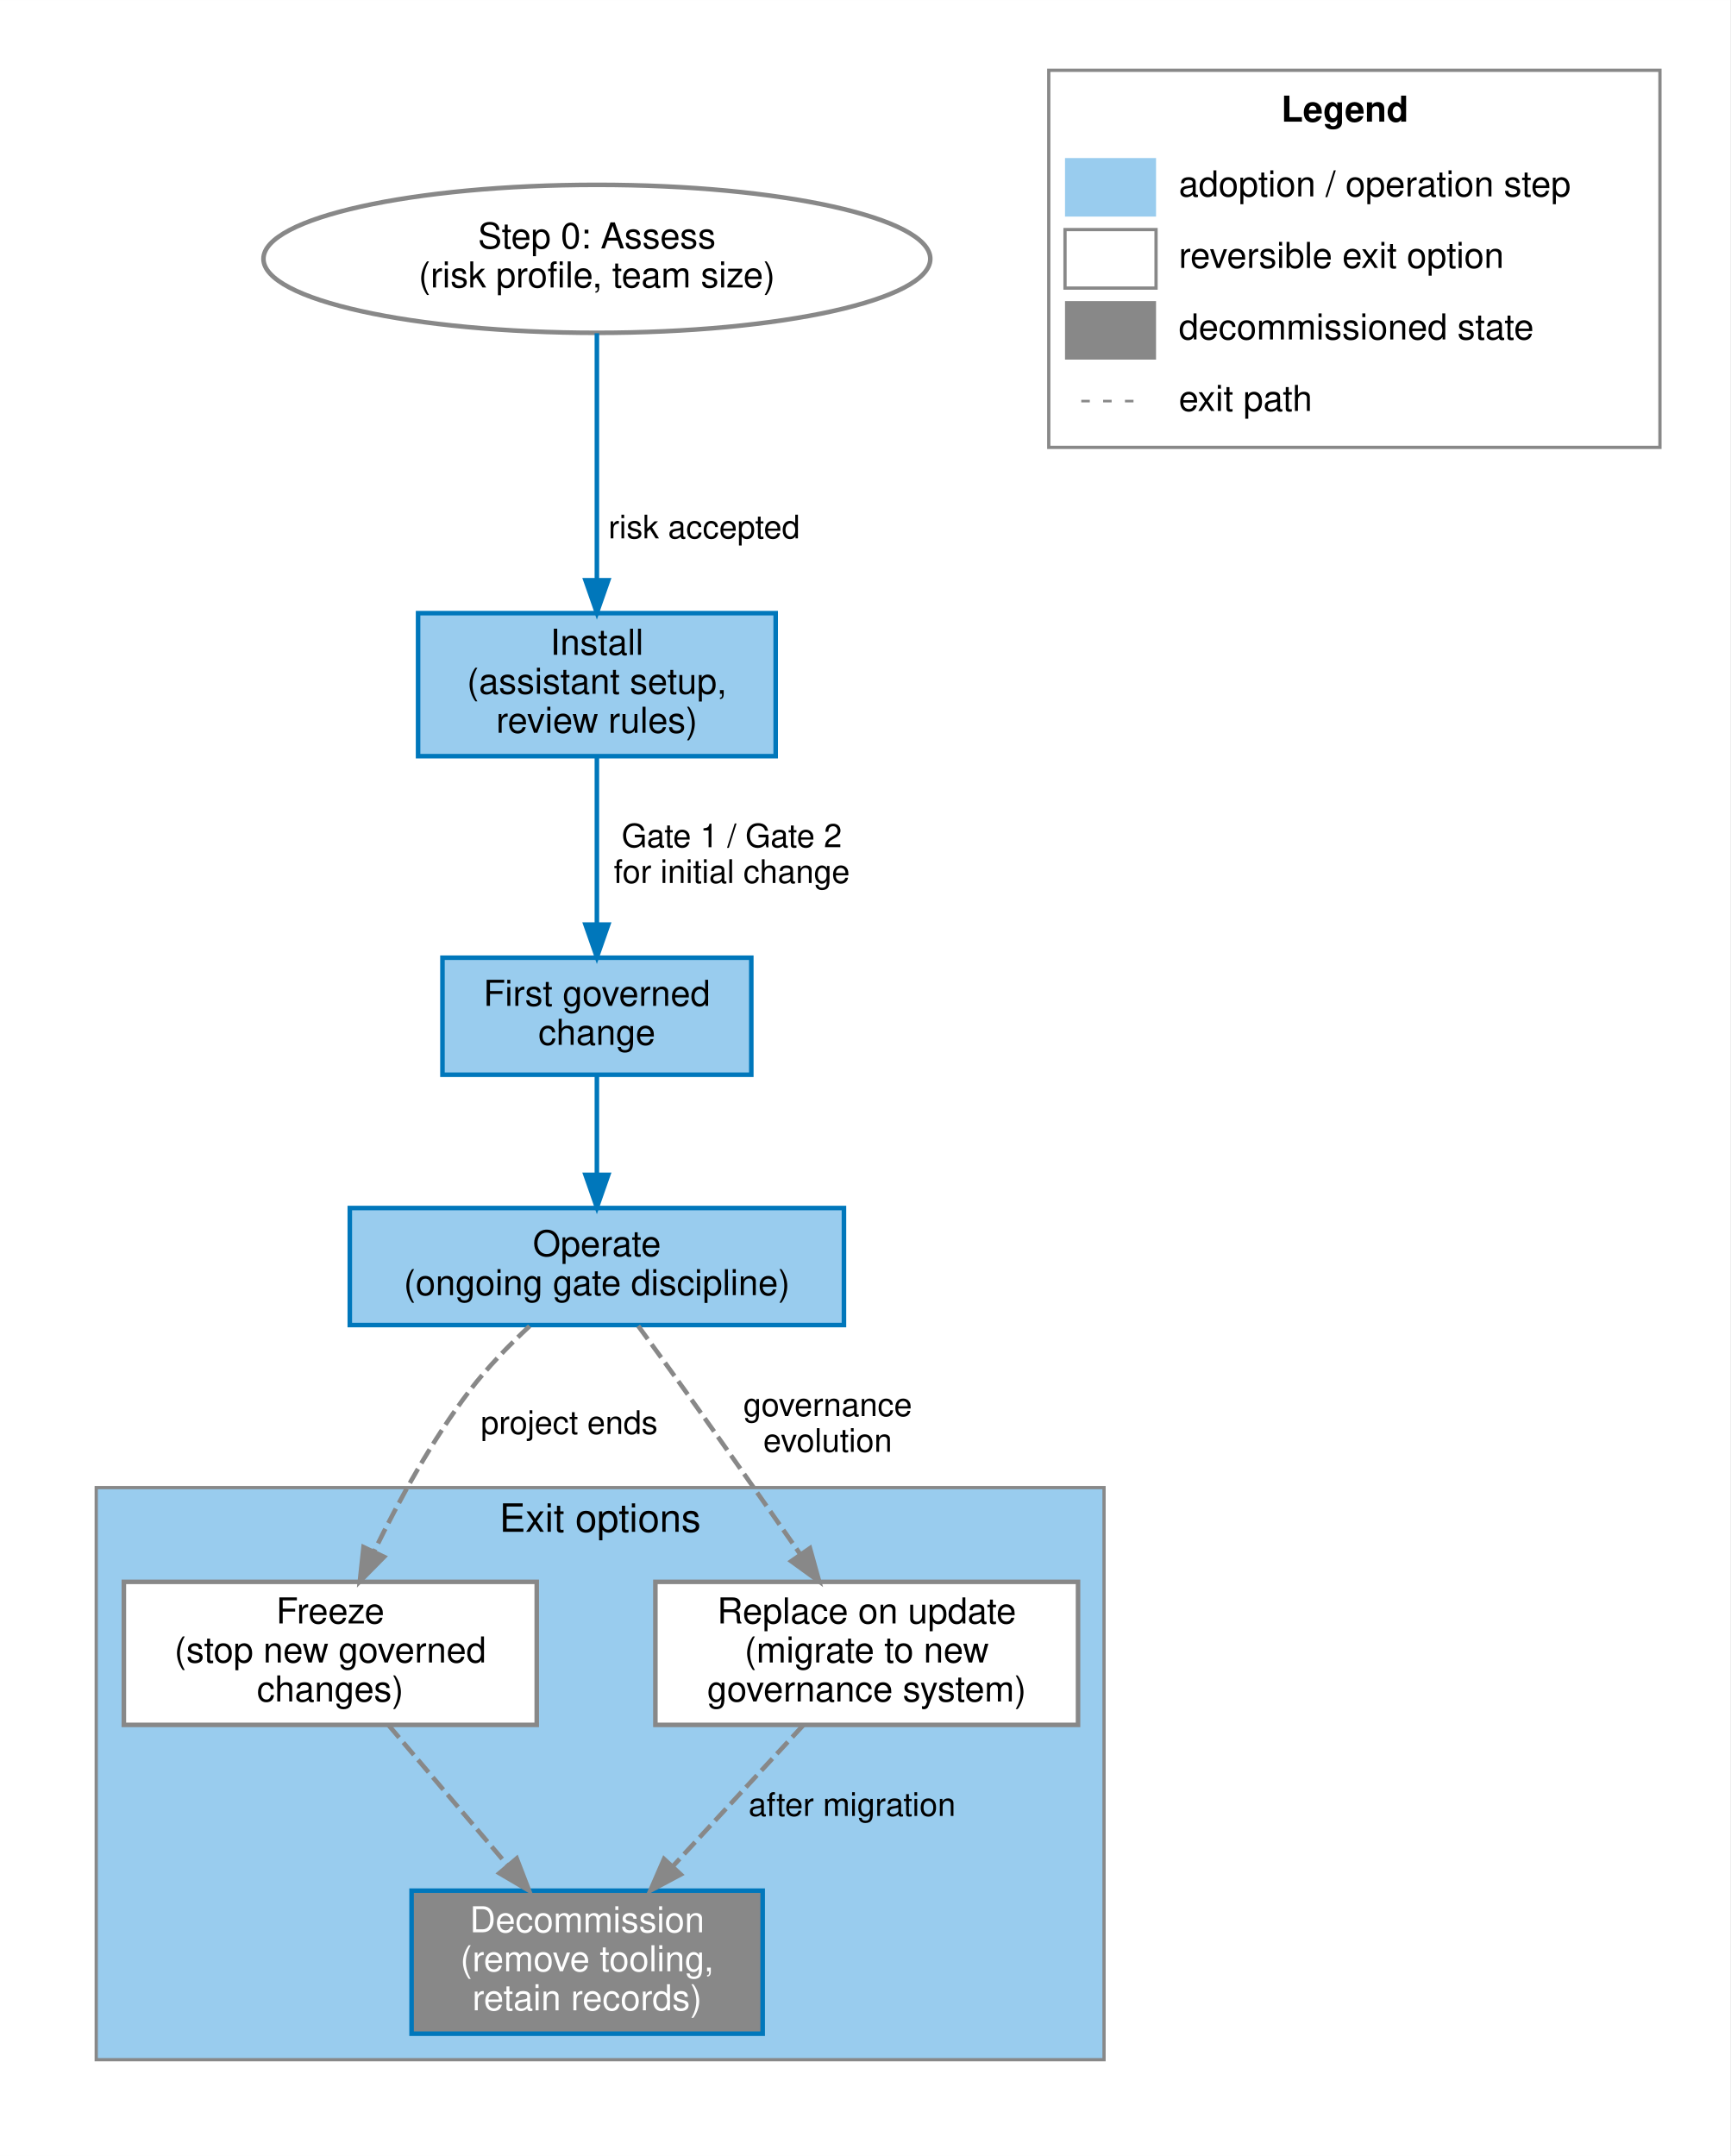
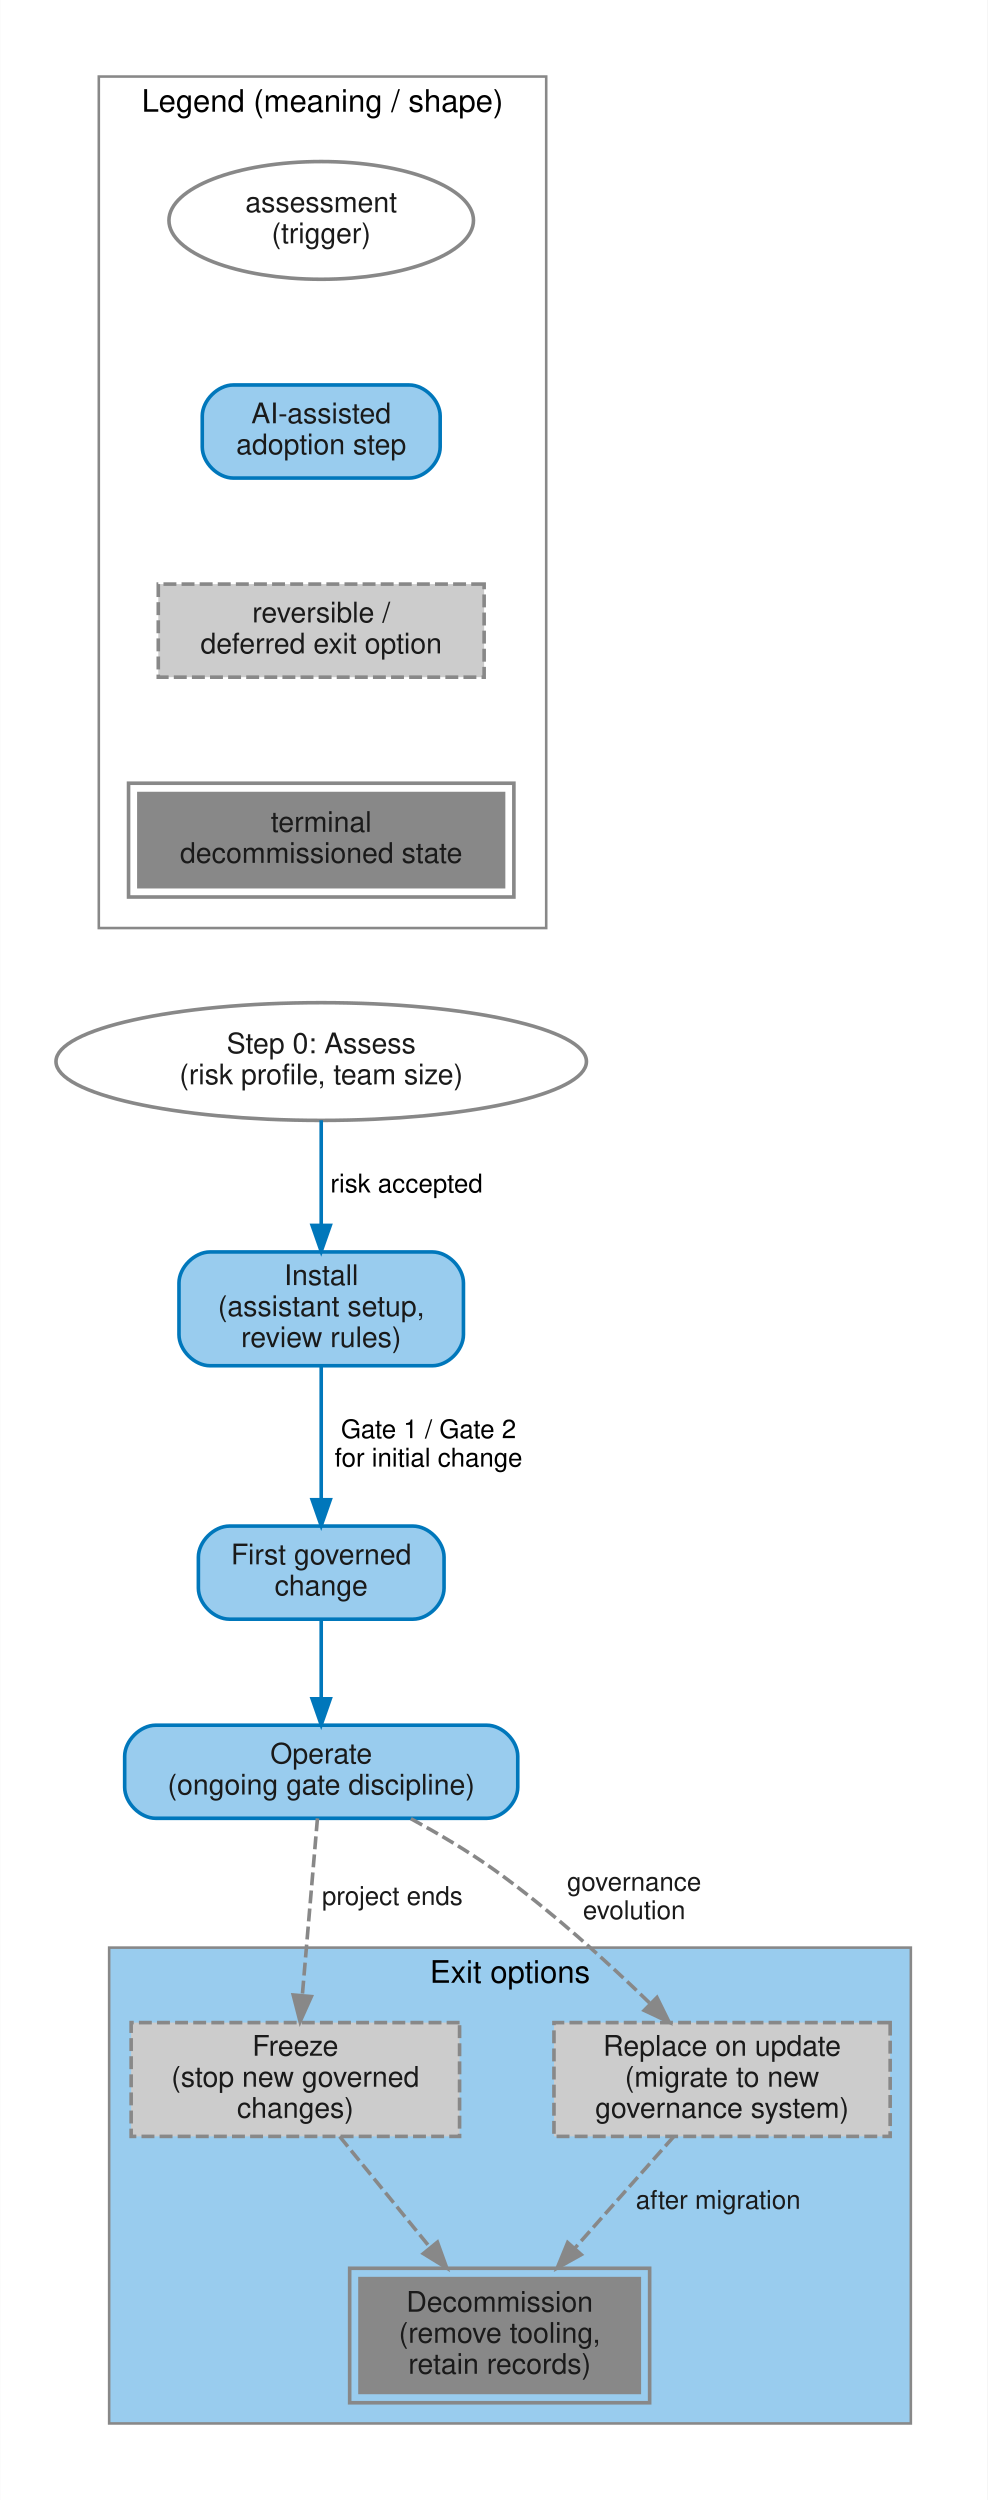
- <svg xmlns="http://www.w3.org/2000/svg" width="532pt" height="663pt" viewBox="0.00 0.00 532.20 663.20">
-   <g id="graph0" class="graph" transform="scale(1 1) rotate(0) translate(21.6 641.6)">
-     <polygon fill="white" stroke="transparent" points="-21.6,21.6 -21.6,-641.6 510.6,-641.6 510.6,21.6 -21.6,21.6" />
+ <svg xmlns="http://www.w3.org/2000/svg" width="382pt" height="967pt" viewBox="0.00 0.00 381.73 966.71">
+   <g id="graph0" class="graph" transform="scale(1 1) rotate(0) translate(21.6 945.11)">
+     <polygon fill="white" stroke="transparent" points="-21.6,21.6 -21.6,-945.11 360.13,-945.11 360.13,21.6 -21.6,21.6" />
    <g id="clust1" class="cluster">
-       <polygon fill="#99ccee" stroke="#888888" points="8,-8 8,-184 318,-184 318,-8 8,-8" />
-       <text text-anchor="middle" x="163" y="-170.4" font-family="Helvetica,sans-Serif" font-size="12.00">Exit options</text>
+       <polygon fill="white" stroke="#888888" points="16.53,-586.25 16.53,-915.51 189.53,-915.51 189.53,-586.25 16.53,-586.25" />
+       <text text-anchor="middle" x="103.03" y="-901.91" font-family="Helvetica,sans-Serif" font-size="12.00">Legend (meaning / shape)</text>
+     </g>
+     <g id="clust2" class="cluster">
+       <polygon fill="#99ccee" stroke="#888888" points="20.53,-8 20.53,-192 330.53,-192 330.53,-8 20.53,-8" />
+       <text text-anchor="middle" x="175.53" y="-178.4" font-family="Helvetica,sans-Serif" font-size="12.00">Exit options</text>
    </g>
    <g id="node1" class="node">
-       <ellipse fill="white" stroke="#888888" stroke-width="1.4" cx="162" cy="-562" rx="102.56" ry="22.76" />
-       <text text-anchor="middle" x="162" y="-565.2" font-family="Helvetica,sans-Serif" font-size="11.00">Step 0: Assess</text>
-       <text text-anchor="middle" x="162" y="-553.2" font-family="Helvetica,sans-Serif" font-size="11.00">(risk profile, team size)</text>
+       <ellipse fill="white" stroke="#888888" stroke-width="1.4" cx="102.53" cy="-859.88" rx="58.88" ry="22.76" />
+       <text text-anchor="middle" x="102.53" y="-863.08" font-family="Helvetica,sans-Serif" font-size="11.00" fill="#1a1a1a">assessment</text>
+       <text text-anchor="middle" x="102.53" y="-851.08" font-family="Helvetica,sans-Serif" font-size="11.00" fill="#1a1a1a">(trigger)</text>
    </g>
    <g id="node2" class="node">
-       <polygon fill="#99ccee" stroke="#0077bb" stroke-width="1.4" points="217,-453 107,-453 107,-409 217,-409 217,-453" />
-       <text text-anchor="middle" x="162" y="-440.2" font-family="Helvetica,sans-Serif" font-size="11.00">Install</text>
-       <text text-anchor="middle" x="162" y="-428.2" font-family="Helvetica,sans-Serif" font-size="11.00">(assistant setup,</text>
-       <text text-anchor="middle" x="162" y="-416.2" font-family="Helvetica,sans-Serif" font-size="11.00">review rules)</text>
-     </g>
-     <g id="edge1" class="edge">
-       <path fill="none" stroke="#0077bb" stroke-width="1.4" d="M162,-539.12C162,-518.3 162,-486.75 162,-463.28" />
-       <polygon fill="#0077bb" stroke="#0077bb" stroke-width="1.4" points="165.5,-463.13 162,-453.13 158.5,-463.13 165.5,-463.13" />
-       <text text-anchor="middle" x="195" y="-476" font-family="Helvetica,sans-Serif" font-size="10.00">risk accepted</text>
+       <path fill="#99ccee" stroke="#0077bb" stroke-width="1.4" d="M136.53,-796.25C136.53,-796.25 68.53,-796.25 68.53,-796.25 62.53,-796.25 56.53,-790.25 56.53,-784.25 56.53,-784.25 56.53,-772.25 56.53,-772.25 56.53,-766.25 62.53,-760.25 68.53,-760.25 68.53,-760.25 136.53,-760.25 136.53,-760.25 142.53,-760.25 148.53,-766.25 148.53,-772.25 148.53,-772.25 148.53,-784.25 148.53,-784.25 148.53,-790.25 142.53,-796.25 136.53,-796.25" />
+       <text text-anchor="middle" x="102.53" y="-781.45" font-family="Helvetica,sans-Serif" font-size="11.00" fill="#1a1a1a">AI-assisted</text>
+       <text text-anchor="middle" x="102.53" y="-769.45" font-family="Helvetica,sans-Serif" font-size="11.00" fill="#1a1a1a">adoption step</text>
    </g>
    <g id="node3" class="node">
-       <polygon fill="#99ccee" stroke="#0077bb" stroke-width="1.4" points="209.5,-347 114.5,-347 114.5,-311 209.5,-311 209.5,-347" />
-       <text text-anchor="middle" x="162" y="-332.2" font-family="Helvetica,sans-Serif" font-size="11.00">First governed</text>
-       <text text-anchor="middle" x="162" y="-320.2" font-family="Helvetica,sans-Serif" font-size="11.00">change</text>
-     </g>
-     <g id="edge2" class="edge">
-       <path fill="none" stroke="#0077bb" stroke-width="1.4" d="M162,-408.79C162,-393.89 162,-373.8 162,-357.64" />
-       <polygon fill="#0077bb" stroke="#0077bb" stroke-width="1.4" points="165.5,-357.19 162,-347.19 158.5,-357.19 165.5,-357.19" />
-       <text text-anchor="middle" x="203.5" y="-381" font-family="Helvetica,sans-Serif" font-size="10.00">Gate 1 / Gate 2</text>
-       <text text-anchor="middle" x="203.5" y="-370" font-family="Helvetica,sans-Serif" font-size="10.00">for initial change</text>
+       <polygon fill="#cccccc" stroke="#888888" stroke-width="1.4" stroke-dasharray="5,2" points="165.53,-719.25 39.53,-719.25 39.53,-683.25 165.53,-683.25 165.53,-719.25" />
+       <text text-anchor="middle" x="102.53" y="-704.45" font-family="Helvetica,sans-Serif" font-size="11.00" fill="#1a1a1a">reversible /</text>
+       <text text-anchor="middle" x="102.53" y="-692.45" font-family="Helvetica,sans-Serif" font-size="11.00" fill="#1a1a1a">deferred exit option</text>
    </g>
    <g id="node4" class="node">
-       <polygon fill="#99ccee" stroke="#0077bb" stroke-width="1.4" points="238,-270 86,-270 86,-234 238,-234 238,-270" />
-       <text text-anchor="middle" x="162" y="-255.2" font-family="Helvetica,sans-Serif" font-size="11.00">Operate</text>
-       <text text-anchor="middle" x="162" y="-243.2" font-family="Helvetica,sans-Serif" font-size="11.00">(ongoing gate discipline)</text>
-     </g>
-     <g id="edge3" class="edge">
-       <path fill="none" stroke="#0077bb" stroke-width="1.4" d="M162,-310.98C162,-301.94 162,-290.6 162,-280.35" />
-       <polygon fill="#0077bb" stroke="#0077bb" stroke-width="1.4" points="165.5,-280.21 162,-270.21 158.5,-280.21 165.5,-280.21" />
+       <polygon fill="#888888" stroke="#888888" stroke-width="1.4" points="173.03,-638.25 32.03,-638.25 32.03,-602.25 173.03,-602.25 173.03,-638.25" />
+       <polygon fill="none" stroke="#888888" stroke-width="1.4" points="177.03,-642.25 28.03,-642.25 28.03,-598.25 177.03,-598.25 177.03,-642.25" />
+       <text text-anchor="middle" x="102.53" y="-623.45" font-family="Helvetica,sans-Serif" font-size="11.00" fill="#1a1a1a">terminal</text>
+       <text text-anchor="middle" x="102.53" y="-611.45" font-family="Helvetica,sans-Serif" font-size="11.00" fill="#1a1a1a">decommissioned state</text>
    </g>
    <g id="node5" class="node">
-       <polygon fill="white" stroke="#888888" stroke-width="1.4" points="143.5,-155 16.5,-155 16.5,-111 143.5,-111 143.5,-155" />
-       <text text-anchor="middle" x="80" y="-142.2" font-family="Helvetica,sans-Serif" font-size="11.00">Freeze</text>
-       <text text-anchor="middle" x="80" y="-130.2" font-family="Helvetica,sans-Serif" font-size="11.00">(stop new governed</text>
-       <text text-anchor="middle" x="80" y="-118.2" font-family="Helvetica,sans-Serif" font-size="11.00">changes)</text>
-     </g>
-     <g id="edge4" class="edge">
-       <path fill="none" stroke="#888888" stroke-width="1.4" stroke-dasharray="5,2" d="M141.31,-233.68C135,-227.81 128.33,-220.97 123,-214 111.35,-198.75 101.05,-179.91 93.46,-164.35" />
-       <polygon fill="#888888" stroke="#888888" stroke-width="1.4" points="96.54,-162.68 89.09,-155.14 90.22,-165.68 96.54,-162.68" />
-       <text text-anchor="middle" x="153.5" y="-200.5" font-family="Helvetica,sans-Serif" font-size="10.00">project ends</text>
+       <ellipse fill="white" stroke="#888888" stroke-width="1.4" cx="102.53" cy="-534.63" rx="102.56" ry="22.76" />
+       <text text-anchor="middle" x="102.53" y="-537.83" font-family="Helvetica,sans-Serif" font-size="11.00" fill="#1a1a1a">Step 0: Assess</text>
+       <text text-anchor="middle" x="102.53" y="-525.83" font-family="Helvetica,sans-Serif" font-size="11.00" fill="#1a1a1a">(risk profile, team size)</text>
    </g>
    <g id="node6" class="node">
-       <polygon fill="white" stroke="#888888" stroke-width="1.4" points="310,-155 180,-155 180,-111 310,-111 310,-155" />
-       <text text-anchor="middle" x="245" y="-142.2" font-family="Helvetica,sans-Serif" font-size="11.00">Replace on update</text>
-       <text text-anchor="middle" x="245" y="-130.2" font-family="Helvetica,sans-Serif" font-size="11.00">(migrate to new</text>
-       <text text-anchor="middle" x="245" y="-118.2" font-family="Helvetica,sans-Serif" font-size="11.00">governance system)</text>
+       <path fill="#99ccee" stroke="#0077bb" stroke-width="1.4" d="M145.53,-461C145.53,-461 59.53,-461 59.53,-461 53.53,-461 47.53,-455 47.53,-449 47.53,-449 47.53,-429 47.53,-429 47.53,-423 53.53,-417 59.53,-417 59.53,-417 145.53,-417 145.53,-417 151.53,-417 157.53,-423 157.53,-429 157.53,-429 157.53,-449 157.53,-449 157.53,-455 151.53,-461 145.53,-461" />
+       <text text-anchor="middle" x="102.53" y="-448.2" font-family="Helvetica,sans-Serif" font-size="11.00" fill="#1a1a1a">Install</text>
+       <text text-anchor="middle" x="102.53" y="-436.2" font-family="Helvetica,sans-Serif" font-size="11.00" fill="#1a1a1a">(assistant setup,</text>
+       <text text-anchor="middle" x="102.53" y="-424.2" font-family="Helvetica,sans-Serif" font-size="11.00" fill="#1a1a1a">review rules)</text>
    </g>
    <g id="edge5" class="edge">
-       <path fill="none" stroke="#888888" stroke-width="1.4" stroke-dasharray="5,2" d="M174.71,-233.73C179.24,-227.53 184.38,-220.47 189,-214 200.87,-197.4 213.96,-178.72 224.49,-163.59" />
-       <polygon fill="#888888" stroke="#888888" stroke-width="1.4" points="227.54,-165.34 230.37,-155.13 221.79,-161.35 227.54,-165.34" />
-       <text text-anchor="middle" x="233" y="-206" font-family="Helvetica,sans-Serif" font-size="10.00">governance</text>
-       <text text-anchor="middle" x="233" y="-195" font-family="Helvetica,sans-Serif" font-size="10.00">evolution</text>
+       <path fill="none" stroke="#0077bb" stroke-width="1.4" d="M102.53,-511.91C102.53,-499.89 102.53,-484.74 102.53,-471.44" />
+       <polygon fill="#0077bb" stroke="#0077bb" stroke-width="1.4" points="106.03,-471.27 102.53,-461.27 99.03,-471.27 106.03,-471.27" />
+       <text text-anchor="middle" x="135.53" y="-484" font-family="Helvetica,sans-Serif" font-size="10.00">risk accepted</text>
    </g>
    <g id="node7" class="node">
-       <polygon fill="#888888" stroke="#0077bb" stroke-width="1.4" points="213,-60 105,-60 105,-16 213,-16 213,-60" />
-       <text text-anchor="middle" x="159" y="-47.2" font-family="Helvetica,sans-Serif" font-size="11.00" fill="white">Decommission</text>
-       <text text-anchor="middle" x="159" y="-35.2" font-family="Helvetica,sans-Serif" font-size="11.00" fill="white">(remove tooling,</text>
-       <text text-anchor="middle" x="159" y="-23.2" font-family="Helvetica,sans-Serif" font-size="11.00" fill="white">retain records)</text>
+       <path fill="#99ccee" stroke="#0077bb" stroke-width="1.4" d="M138.03,-355C138.03,-355 67.03,-355 67.03,-355 61.03,-355 55.03,-349 55.03,-343 55.03,-343 55.03,-331 55.03,-331 55.03,-325 61.03,-319 67.03,-319 67.03,-319 138.03,-319 138.03,-319 144.03,-319 150.03,-325 150.03,-331 150.03,-331 150.03,-343 150.03,-343 150.03,-349 144.03,-355 138.03,-355" />
+       <text text-anchor="middle" x="102.53" y="-340.2" font-family="Helvetica,sans-Serif" font-size="11.00" fill="#1a1a1a">First governed</text>
+       <text text-anchor="middle" x="102.53" y="-328.2" font-family="Helvetica,sans-Serif" font-size="11.00" fill="#1a1a1a">change</text>
    </g>
    <g id="edge6" class="edge">
-       <path fill="none" stroke="#888888" stroke-width="1.4" stroke-dasharray="5,2" d="M97.93,-110.9C108.73,-98.17 122.65,-81.79 134.47,-67.88" />
-       <polygon fill="#888888" stroke="#888888" stroke-width="1.4" points="137.34,-69.91 141.14,-60.02 132,-65.38 137.34,-69.91" />
+       <path fill="none" stroke="#0077bb" stroke-width="1.4" d="M102.53,-416.79C102.53,-401.89 102.53,-381.8 102.53,-365.64" />
+       <polygon fill="#0077bb" stroke="#0077bb" stroke-width="1.4" points="106.03,-365.19 102.53,-355.19 99.03,-365.19 106.03,-365.19" />
+       <text text-anchor="middle" x="144.03" y="-389" font-family="Helvetica,sans-Serif" font-size="10.00">Gate 1 / Gate 2</text>
+       <text text-anchor="middle" x="144.03" y="-378" font-family="Helvetica,sans-Serif" font-size="10.00">for initial change</text>
+     </g>
+     <g id="node8" class="node">
+       <path fill="#99ccee" stroke="#0077bb" stroke-width="1.4" d="M166.53,-278C166.53,-278 38.53,-278 38.53,-278 32.53,-278 26.53,-272 26.53,-266 26.53,-266 26.53,-254 26.53,-254 26.53,-248 32.53,-242 38.53,-242 38.53,-242 166.53,-242 166.53,-242 172.53,-242 178.53,-248 178.53,-254 178.53,-254 178.53,-266 178.53,-266 178.53,-272 172.53,-278 166.53,-278" />
+       <text text-anchor="middle" x="102.53" y="-263.2" font-family="Helvetica,sans-Serif" font-size="11.00" fill="#1a1a1a">Operate</text>
+       <text text-anchor="middle" x="102.53" y="-251.2" font-family="Helvetica,sans-Serif" font-size="11.00" fill="#1a1a1a">(ongoing gate discipline)</text>
    </g>
    <g id="edge7" class="edge">
-       <path fill="none" stroke="#888888" stroke-width="1.4" stroke-dasharray="5,2" d="M225.49,-110.9C213.61,-98.05 198.29,-81.49 185.35,-67.49" />
-       <polygon fill="#888888" stroke="#888888" stroke-width="1.4" points="187.8,-64.99 178.44,-60.02 182.66,-69.74 187.8,-64.99" />
-       <text text-anchor="middle" x="240.5" y="-83" font-family="Helvetica,sans-Serif" font-size="10.00">after migration</text>
+       <path fill="none" stroke="#0077bb" stroke-width="1.4" d="M102.53,-318.98C102.53,-309.94 102.53,-298.6 102.53,-288.35" />
+       <polygon fill="#0077bb" stroke="#0077bb" stroke-width="1.4" points="106.03,-288.21 102.53,-278.21 99.03,-288.21 106.03,-288.21" />
    </g>
-     <g id="node8" class="node">
-       <polygon fill="#99ccee" stroke="transparent" stroke-width="1.4" points="489,-620 301,-620 301,-504 489,-504 489,-620" />
-       <polygon fill="white" stroke="transparent" points="301,-504 301,-620 489,-620 489,-504 301,-504" />
-       <text text-anchor="start" x="372.5" y="-604.2" font-family="Helvetica,sans-Serif" font-weight="bold" font-size="11.00">Legend</text>
-       <polygon fill="#99ccee" stroke="transparent" points="306,-575 306,-593 334,-593 334,-575 306,-575" />
-       <text text-anchor="start" x="341" y="-581.2" font-family="Helvetica,sans-Serif" font-size="11.00">adoption / operation step</text>
-       <polygon fill="none" stroke="#888888" points="306,-553 306,-571 334,-571 334,-553 306,-553" />
-       <text text-anchor="start" x="341" y="-559.2" font-family="Helvetica,sans-Serif" font-size="11.00">reversible exit option</text>
-       <polygon fill="#888888" stroke="transparent" points="306,-531 306,-549 334,-549 334,-531 306,-531" />
-       <text text-anchor="start" x="341" y="-537.2" font-family="Helvetica,sans-Serif" font-size="11.00">decommissioned state</text>
-       <text text-anchor="start" x="310.5" y="-515.2" font-family="Helvetica,sans-Serif" font-size="11.00" fill="#888888">- - -</text>
-       <text text-anchor="start" x="341" y="-515.2" font-family="Helvetica,sans-Serif" font-size="11.00">exit path</text>
-       <polygon fill="none" stroke="#888888" points="301,-504 301,-620 489,-620 489,-504 301,-504" />
+     <g id="node9" class="node">
+       <polygon fill="#cccccc" stroke="#888888" stroke-width="1.4" stroke-dasharray="5,2" points="156.03,-163 29.03,-163 29.03,-119 156.03,-119 156.03,-163" />
+       <text text-anchor="middle" x="92.53" y="-150.2" font-family="Helvetica,sans-Serif" font-size="11.00" fill="#1a1a1a">Freeze</text>
+       <text text-anchor="middle" x="92.53" y="-138.2" font-family="Helvetica,sans-Serif" font-size="11.00" fill="#1a1a1a">(stop new governed</text>
+       <text text-anchor="middle" x="92.53" y="-126.2" font-family="Helvetica,sans-Serif" font-size="11.00" fill="#1a1a1a">changes)</text>
+     </g>
+     <g id="edge8" class="edge">
+       <path fill="none" stroke="#888888" stroke-width="1.4" stroke-dasharray="5,2" d="M101.08,-241.99C99.55,-224.12 97.11,-195.62 95.23,-173.61" />
+       <polygon fill="#888888" stroke="#888888" stroke-width="1.4" points="98.7,-173.07 94.36,-163.4 91.72,-173.67 98.7,-173.07" />
+       <text text-anchor="middle" x="130.03" y="-208.5" font-family="Helvetica,sans-Serif" font-size="10.00" fill="#1a1a1a">project ends</text>
+     </g>
+     <g id="node10" class="node">
+       <polygon fill="#cccccc" stroke="#888888" stroke-width="1.4" stroke-dasharray="5,2" points="322.53,-163 192.53,-163 192.53,-119 322.53,-119 322.53,-163" />
+       <text text-anchor="middle" x="257.53" y="-150.2" font-family="Helvetica,sans-Serif" font-size="11.00" fill="#1a1a1a">Replace on update</text>
+       <text text-anchor="middle" x="257.53" y="-138.2" font-family="Helvetica,sans-Serif" font-size="11.00" fill="#1a1a1a">(migrate to new</text>
+       <text text-anchor="middle" x="257.53" y="-126.2" font-family="Helvetica,sans-Serif" font-size="11.00" fill="#1a1a1a">governance system)</text>
+     </g>
+     <g id="edge9" class="edge">
+       <path fill="none" stroke="#888888" stroke-width="1.4" stroke-dasharray="5,2" d="M137.21,-241.85C147.89,-236.04 159.48,-229.19 169.53,-222 191.08,-206.58 213.14,-186.51 229.78,-170.33" />
+       <polygon fill="#888888" stroke="#888888" stroke-width="1.4" points="232.35,-172.71 237.03,-163.21 227.44,-167.72 232.35,-172.71" />
+       <text text-anchor="middle" x="223.53" y="-214" font-family="Helvetica,sans-Serif" font-size="10.00" fill="#1a1a1a">governance</text>
+       <text text-anchor="middle" x="223.53" y="-203" font-family="Helvetica,sans-Serif" font-size="10.00" fill="#1a1a1a">evolution</text>
+     </g>
+     <g id="node11" class="node">
+       <polygon fill="#888888" stroke="#888888" stroke-width="1.4" points="225.53,-64 117.53,-64 117.53,-20 225.53,-20 225.53,-64" />
+       <polygon fill="none" stroke="#888888" stroke-width="1.4" points="229.53,-68 113.53,-68 113.53,-16 229.53,-16 229.53,-68" />
+       <text text-anchor="middle" x="171.53" y="-51.2" font-family="Helvetica,sans-Serif" font-size="11.00" fill="#1a1a1a">Decommission</text>
+       <text text-anchor="middle" x="171.53" y="-39.2" font-family="Helvetica,sans-Serif" font-size="11.00" fill="#1a1a1a">(remove tooling,</text>
+       <text text-anchor="middle" x="171.53" y="-27.2" font-family="Helvetica,sans-Serif" font-size="11.00" fill="#1a1a1a">retain records)</text>
+     </g>
+     <g id="edge10" class="edge">
+       <path fill="none" stroke="#888888" stroke-width="1.4" stroke-dasharray="5,2" d="M109.67,-118.95C119.84,-106.47 132.95,-90.37 144.49,-76.21" />
+       <polygon fill="#888888" stroke="#888888" stroke-width="1.4" points="147.46,-78.1 151.06,-68.13 142.03,-73.68 147.46,-78.1" />
+     </g>
+     <g id="edge11" class="edge">
+       <path fill="none" stroke="#888888" stroke-width="1.4" stroke-dasharray="5,2" d="M238.87,-118.95C227.7,-106.35 213.26,-90.07 200.62,-75.81" />
+       <polygon fill="#888888" stroke="#888888" stroke-width="1.4" points="203.07,-73.29 193.81,-68.13 197.83,-77.94 203.07,-73.29" />
+       <text text-anchor="middle" x="256.03" y="-91" font-family="Helvetica,sans-Serif" font-size="10.00" fill="#1a1a1a">after migration</text>
    </g>
  </g>
</svg>
